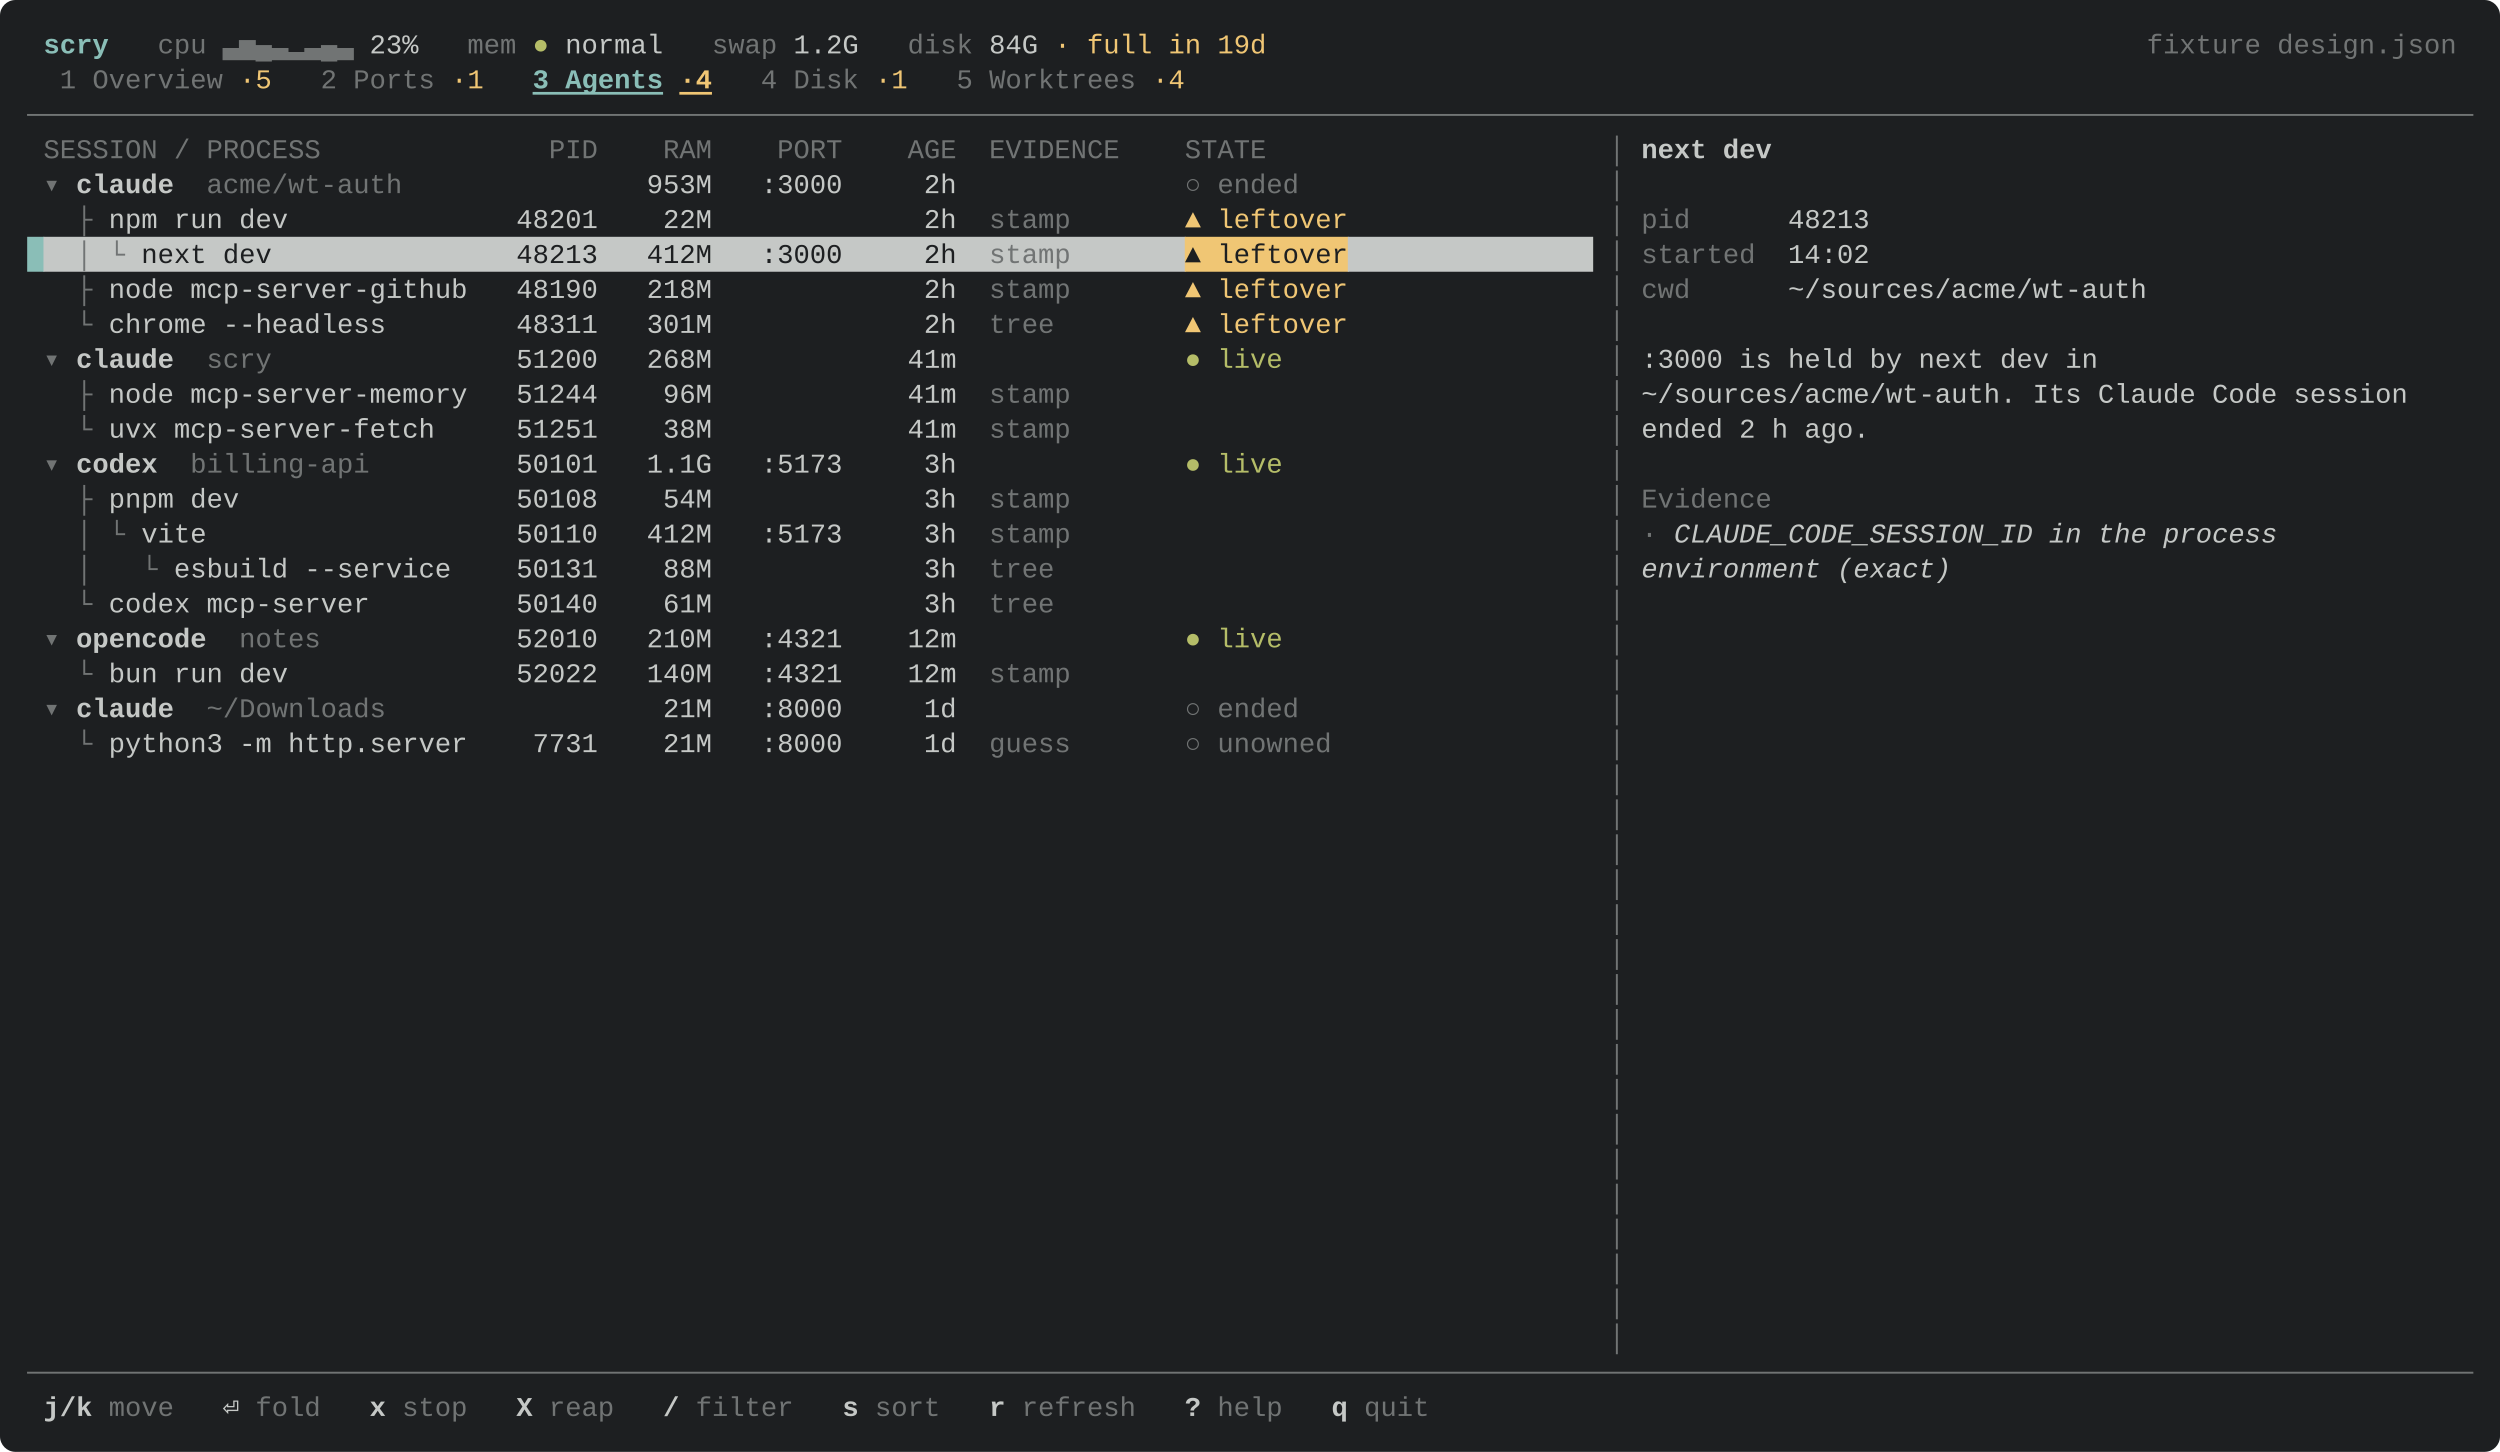
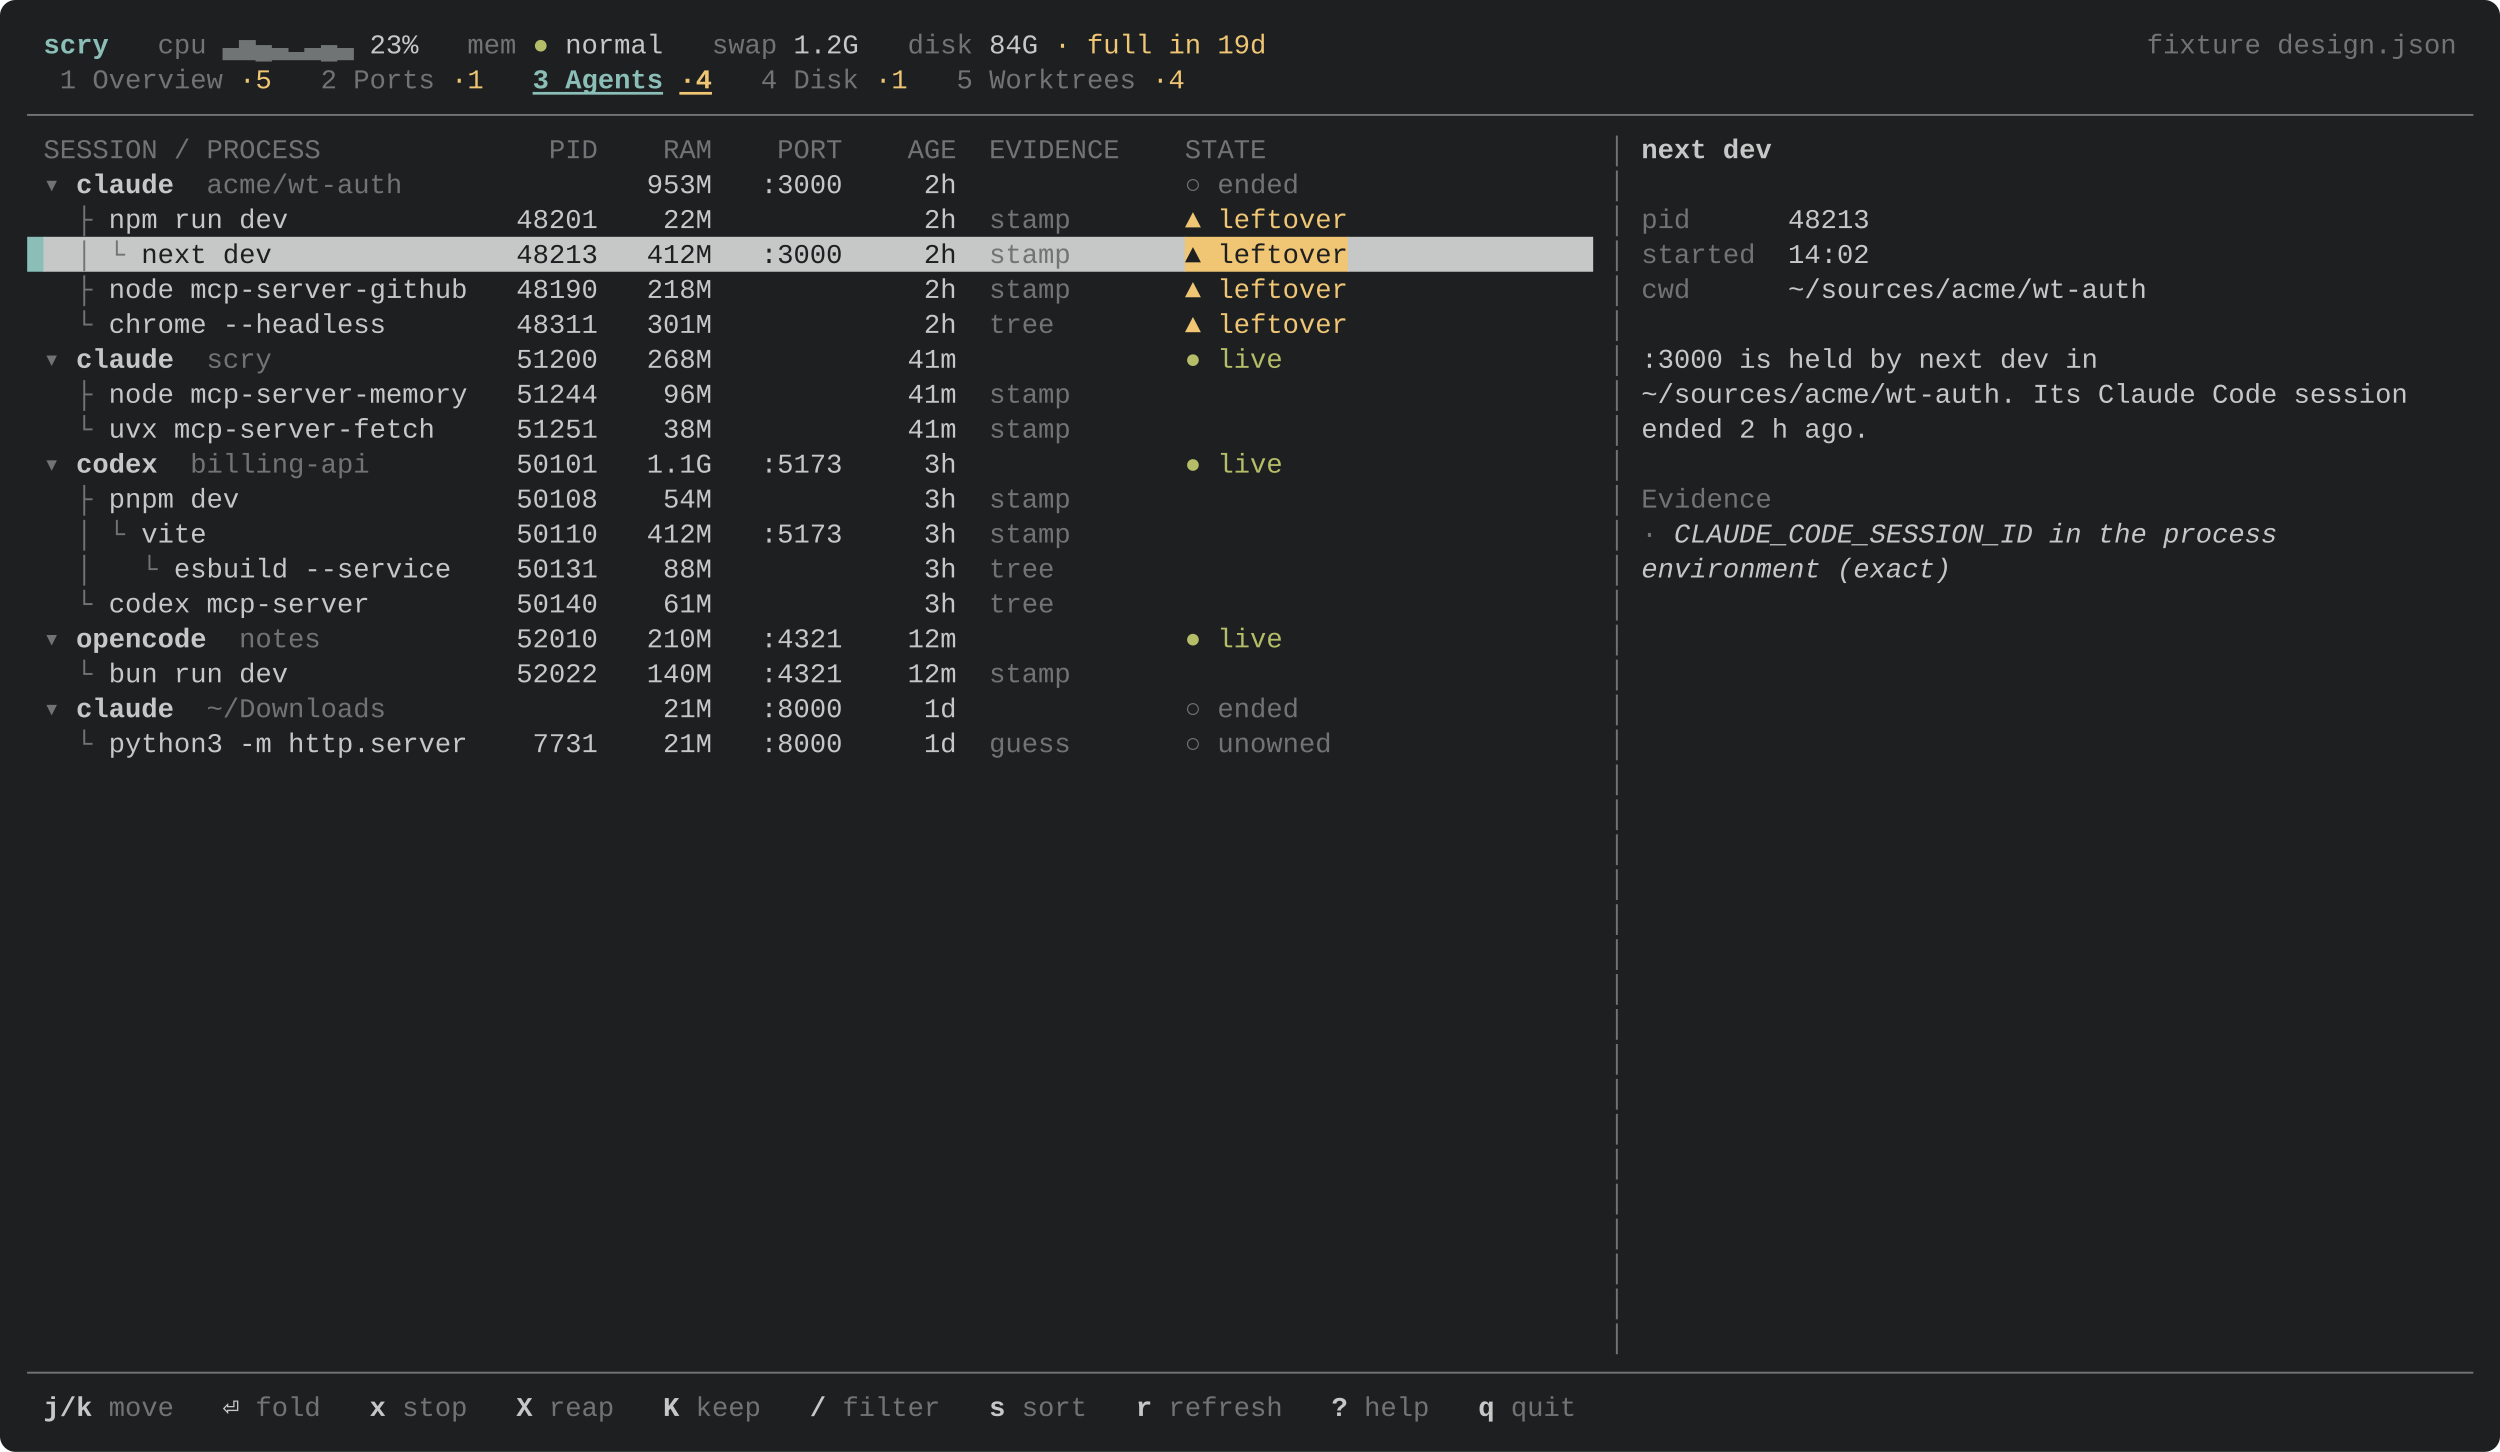
<svg xmlns="http://www.w3.org/2000/svg" width="1288" height="748" viewBox="0 0 1288 748">
  <style>text{font-family:ui-monospace,SFMono-Regular,"SF Mono",Menlo,Consolas,"Liberation Mono","DejaVu Sans Mono",monospace;font-size:14px;white-space:pre}</style>
  <rect width="1288" height="748" rx="8" fill="#1d1f21" />
  <g transform="translate(14 14)">
    <text x="8.4" y="13.5" fill="#8abeb7" textLength="33.6" lengthAdjust="spacingAndGlyphs" xml:space="preserve" font-weight="700">scry</text>
    <text x="67.2" y="13.5" fill="#717474" textLength="100.8" lengthAdjust="spacingAndGlyphs" xml:space="preserve">cpu ▃▅▄▃▂▃▄▃</text>
    <text x="176.4" y="13.5" fill="#c5c8c6" textLength="25.2" lengthAdjust="spacingAndGlyphs" xml:space="preserve">23%</text>
    <text x="226.8" y="13.5" fill="#717474" textLength="25.2" lengthAdjust="spacingAndGlyphs" xml:space="preserve">mem</text>
    <text x="260.4" y="13.5" fill="#b5bd68" textLength="8.4" lengthAdjust="spacingAndGlyphs" xml:space="preserve">●</text>
    <text x="277.2" y="13.5" fill="#c5c8c6" textLength="50.4" lengthAdjust="spacingAndGlyphs" xml:space="preserve">normal</text>
    <text x="352.8" y="13.5" fill="#717474" textLength="33.6" lengthAdjust="spacingAndGlyphs" xml:space="preserve">swap</text>
    <text x="394.8" y="13.5" fill="#c5c8c6" textLength="33.6" lengthAdjust="spacingAndGlyphs" xml:space="preserve">1.2G</text>
    <text x="453.6" y="13.5" fill="#717474" textLength="33.6" lengthAdjust="spacingAndGlyphs" xml:space="preserve">disk</text>
    <text x="495.6" y="13.5" fill="#c5c8c6" textLength="25.2" lengthAdjust="spacingAndGlyphs" xml:space="preserve">84G</text>
    <text x="529.2" y="13.5" fill="#f0c674" textLength="109.2" lengthAdjust="spacingAndGlyphs" xml:space="preserve">· full in 19d</text>
    <text x="1092.0" y="13.5" fill="#717474" textLength="159.6" lengthAdjust="spacingAndGlyphs" xml:space="preserve">fixture design.json</text>
    <text x="16.8" y="31.5" fill="#717474" textLength="84.0" lengthAdjust="spacingAndGlyphs" xml:space="preserve">1 Overview</text>
    <text x="109.2" y="31.5" fill="#f0c674" textLength="16.8" lengthAdjust="spacingAndGlyphs" xml:space="preserve">·5</text>
    <text x="151.2" y="31.5" fill="#717474" textLength="58.8" lengthAdjust="spacingAndGlyphs" xml:space="preserve">2 Ports</text>
    <text x="218.4" y="31.5" fill="#f0c674" textLength="16.8" lengthAdjust="spacingAndGlyphs" xml:space="preserve">·1</text>
    <text x="260.4" y="31.5" fill="#8abeb7" textLength="67.2" lengthAdjust="spacingAndGlyphs" xml:space="preserve" font-weight="700" text-decoration="underline">3 Agents</text>
    <text x="336.0" y="31.5" fill="#f0c674" textLength="16.8" lengthAdjust="spacingAndGlyphs" xml:space="preserve" font-weight="700" text-decoration="underline">·4</text>
    <text x="378.0" y="31.5" fill="#717474" textLength="50.4" lengthAdjust="spacingAndGlyphs" xml:space="preserve">4 Disk</text>
    <text x="436.8" y="31.5" fill="#f0c674" textLength="16.8" lengthAdjust="spacingAndGlyphs" xml:space="preserve">·1</text>
    <text x="478.8" y="31.5" fill="#717474" textLength="92.4" lengthAdjust="spacingAndGlyphs" xml:space="preserve">5 Worktrees</text>
    <text x="579.6" y="31.5" fill="#f0c674" textLength="16.8" lengthAdjust="spacingAndGlyphs" xml:space="preserve">·4</text>
    <text x="0.0" y="49.5" fill="#717474" textLength="1260.0" lengthAdjust="spacingAndGlyphs" xml:space="preserve">──────────────────────────────────────────────────────────────────────────────────────────────────────────────────────────────────────────────────────</text>
    <text x="8.4" y="67.5" fill="#717474" textLength="142.8" lengthAdjust="spacingAndGlyphs" xml:space="preserve">SESSION / PROCESS</text>
    <text x="268.8" y="67.5" fill="#717474" textLength="25.2" lengthAdjust="spacingAndGlyphs" xml:space="preserve">PID</text>
    <text x="327.6" y="67.5" fill="#717474" textLength="25.2" lengthAdjust="spacingAndGlyphs" xml:space="preserve">RAM</text>
    <text x="386.4" y="67.5" fill="#717474" textLength="33.6" lengthAdjust="spacingAndGlyphs" xml:space="preserve">PORT</text>
    <text x="453.6" y="67.5" fill="#717474" textLength="25.2" lengthAdjust="spacingAndGlyphs" xml:space="preserve">AGE</text>
    <text x="495.6" y="67.5" fill="#717474" textLength="67.2" lengthAdjust="spacingAndGlyphs" xml:space="preserve">EVIDENCE</text>
    <text x="596.4" y="67.5" fill="#717474" textLength="42.0" lengthAdjust="spacingAndGlyphs" xml:space="preserve">STATE</text>
    <text x="814.8" y="67.5" fill="#717474" textLength="8.4" lengthAdjust="spacingAndGlyphs" xml:space="preserve">│</text>
    <text x="831.6" y="67.5" fill="#c5c8c6" textLength="67.2" lengthAdjust="spacingAndGlyphs" xml:space="preserve" font-weight="700">next dev</text>
    <text x="8.4" y="85.5" fill="#717474" textLength="8.4" lengthAdjust="spacingAndGlyphs" xml:space="preserve">▾</text>
    <text x="25.2" y="85.5" fill="#c5c8c6" textLength="50.4" lengthAdjust="spacingAndGlyphs" xml:space="preserve" font-weight="700">claude</text>
    <text x="92.4" y="85.5" fill="#717474" textLength="100.8" lengthAdjust="spacingAndGlyphs" xml:space="preserve">acme/wt-auth</text>
    <text x="319.2" y="85.5" fill="#c5c8c6" textLength="33.6" lengthAdjust="spacingAndGlyphs" xml:space="preserve">953M</text>
    <text x="378.0" y="85.5" fill="#c5c8c6" textLength="42.0" lengthAdjust="spacingAndGlyphs" xml:space="preserve">:3000</text>
    <text x="462.0" y="85.5" fill="#c5c8c6" textLength="16.8" lengthAdjust="spacingAndGlyphs" xml:space="preserve">2h</text>
    <text x="596.4" y="85.5" fill="#717474" textLength="58.8" lengthAdjust="spacingAndGlyphs" xml:space="preserve">○ ended</text>
    <text x="814.8" y="85.5" fill="#717474" textLength="8.4" lengthAdjust="spacingAndGlyphs" xml:space="preserve">│</text>
    <text x="25.2" y="103.5" fill="#717474" textLength="8.4" lengthAdjust="spacingAndGlyphs" xml:space="preserve">├</text>
    <text x="42.0" y="103.5" fill="#c5c8c6" textLength="92.4" lengthAdjust="spacingAndGlyphs" xml:space="preserve">npm run dev</text>
    <text x="252.0" y="103.5" fill="#c5c8c6" textLength="42.0" lengthAdjust="spacingAndGlyphs" xml:space="preserve">48201</text>
    <text x="327.6" y="103.5" fill="#c5c8c6" textLength="25.2" lengthAdjust="spacingAndGlyphs" xml:space="preserve">22M</text>
    <text x="462.0" y="103.5" fill="#c5c8c6" textLength="16.8" lengthAdjust="spacingAndGlyphs" xml:space="preserve">2h</text>
    <text x="495.6" y="103.5" fill="#717474" textLength="42.0" lengthAdjust="spacingAndGlyphs" xml:space="preserve">stamp</text>
    <text x="596.4" y="103.5" fill="#f0c674" textLength="84.0" lengthAdjust="spacingAndGlyphs" xml:space="preserve">▲ leftover</text>
    <text x="814.8" y="103.5" fill="#717474" textLength="8.4" lengthAdjust="spacingAndGlyphs" xml:space="preserve">│</text>
    <text x="831.6" y="103.5" fill="#717474" textLength="25.2" lengthAdjust="spacingAndGlyphs" xml:space="preserve">pid</text>
    <text x="907.2" y="103.5" fill="#c5c8c6" textLength="42.0" lengthAdjust="spacingAndGlyphs" xml:space="preserve">48213</text>
    <rect x="0.0" y="108" width="8.8" height="18" fill="#8abeb7" />
    <rect x="8.4" y="108" width="588.4" height="18" fill="#c5c8c6" />
    <rect x="596.4" y="108" width="84.4" height="18" fill="#f0c674" />
    <rect x="680.4" y="108" width="126.4" height="18" fill="#c5c8c6" />
    <text x="25.2" y="121.5" fill="#717474" textLength="25.2" lengthAdjust="spacingAndGlyphs" xml:space="preserve">│ └</text>
    <text x="58.8" y="121.5" fill="#1d1f21" textLength="67.2" lengthAdjust="spacingAndGlyphs" xml:space="preserve">next dev</text>
    <text x="252.0" y="121.5" fill="#1d1f21" textLength="42.0" lengthAdjust="spacingAndGlyphs" xml:space="preserve">48213</text>
    <text x="319.2" y="121.5" fill="#1d1f21" textLength="33.6" lengthAdjust="spacingAndGlyphs" xml:space="preserve">412M</text>
    <text x="378.0" y="121.5" fill="#1d1f21" textLength="42.0" lengthAdjust="spacingAndGlyphs" xml:space="preserve">:3000</text>
    <text x="462.0" y="121.5" fill="#1d1f21" textLength="16.8" lengthAdjust="spacingAndGlyphs" xml:space="preserve">2h</text>
    <text x="495.6" y="121.5" fill="#717474" textLength="42.0" lengthAdjust="spacingAndGlyphs" xml:space="preserve">stamp</text>
    <text x="596.4" y="121.5" fill="#1d1f21" textLength="84.0" lengthAdjust="spacingAndGlyphs" xml:space="preserve">▲ leftover</text>
    <text x="814.8" y="121.5" fill="#717474" textLength="8.4" lengthAdjust="spacingAndGlyphs" xml:space="preserve">│</text>
    <text x="831.6" y="121.5" fill="#717474" textLength="58.8" lengthAdjust="spacingAndGlyphs" xml:space="preserve">started</text>
    <text x="907.2" y="121.5" fill="#c5c8c6" textLength="42.0" lengthAdjust="spacingAndGlyphs" xml:space="preserve">14:02</text>
    <text x="25.2" y="139.5" fill="#717474" textLength="8.4" lengthAdjust="spacingAndGlyphs" xml:space="preserve">├</text>
    <text x="42.0" y="139.5" fill="#c5c8c6" textLength="184.8" lengthAdjust="spacingAndGlyphs" xml:space="preserve">node mcp-server-github</text>
    <text x="252.0" y="139.5" fill="#c5c8c6" textLength="42.0" lengthAdjust="spacingAndGlyphs" xml:space="preserve">48190</text>
    <text x="319.2" y="139.5" fill="#c5c8c6" textLength="33.6" lengthAdjust="spacingAndGlyphs" xml:space="preserve">218M</text>
    <text x="462.0" y="139.5" fill="#c5c8c6" textLength="16.8" lengthAdjust="spacingAndGlyphs" xml:space="preserve">2h</text>
    <text x="495.6" y="139.5" fill="#717474" textLength="42.0" lengthAdjust="spacingAndGlyphs" xml:space="preserve">stamp</text>
    <text x="596.4" y="139.5" fill="#f0c674" textLength="84.0" lengthAdjust="spacingAndGlyphs" xml:space="preserve">▲ leftover</text>
    <text x="814.8" y="139.5" fill="#717474" textLength="8.4" lengthAdjust="spacingAndGlyphs" xml:space="preserve">│</text>
    <text x="831.6" y="139.5" fill="#717474" textLength="25.2" lengthAdjust="spacingAndGlyphs" xml:space="preserve">cwd</text>
    <text x="907.2" y="139.5" fill="#c5c8c6" textLength="184.8" lengthAdjust="spacingAndGlyphs" xml:space="preserve">~/sources/acme/wt-auth</text>
    <text x="25.2" y="157.5" fill="#717474" textLength="8.4" lengthAdjust="spacingAndGlyphs" xml:space="preserve">└</text>
    <text x="42.0" y="157.5" fill="#c5c8c6" textLength="142.8" lengthAdjust="spacingAndGlyphs" xml:space="preserve">chrome --headless</text>
    <text x="252.0" y="157.5" fill="#c5c8c6" textLength="42.0" lengthAdjust="spacingAndGlyphs" xml:space="preserve">48311</text>
    <text x="319.2" y="157.5" fill="#c5c8c6" textLength="33.6" lengthAdjust="spacingAndGlyphs" xml:space="preserve">301M</text>
    <text x="462.0" y="157.5" fill="#c5c8c6" textLength="16.8" lengthAdjust="spacingAndGlyphs" xml:space="preserve">2h</text>
    <text x="495.6" y="157.5" fill="#717474" textLength="33.6" lengthAdjust="spacingAndGlyphs" xml:space="preserve">tree</text>
    <text x="596.4" y="157.5" fill="#f0c674" textLength="84.0" lengthAdjust="spacingAndGlyphs" xml:space="preserve">▲ leftover</text>
    <text x="814.8" y="157.5" fill="#717474" textLength="8.4" lengthAdjust="spacingAndGlyphs" xml:space="preserve">│</text>
    <text x="8.4" y="175.5" fill="#717474" textLength="8.4" lengthAdjust="spacingAndGlyphs" xml:space="preserve">▾</text>
    <text x="25.2" y="175.5" fill="#c5c8c6" textLength="50.4" lengthAdjust="spacingAndGlyphs" xml:space="preserve" font-weight="700">claude</text>
    <text x="92.4" y="175.5" fill="#717474" textLength="33.6" lengthAdjust="spacingAndGlyphs" xml:space="preserve">scry</text>
    <text x="252.0" y="175.5" fill="#c5c8c6" textLength="42.0" lengthAdjust="spacingAndGlyphs" xml:space="preserve">51200</text>
    <text x="319.2" y="175.5" fill="#c5c8c6" textLength="33.6" lengthAdjust="spacingAndGlyphs" xml:space="preserve">268M</text>
    <text x="453.6" y="175.5" fill="#c5c8c6" textLength="25.2" lengthAdjust="spacingAndGlyphs" xml:space="preserve">41m</text>
    <text x="596.4" y="175.5" fill="#b5bd68" textLength="50.4" lengthAdjust="spacingAndGlyphs" xml:space="preserve">● live</text>
    <text x="814.8" y="175.5" fill="#717474" textLength="8.4" lengthAdjust="spacingAndGlyphs" xml:space="preserve">│</text>
    <text x="831.6" y="175.5" fill="#c5c8c6" textLength="235.2" lengthAdjust="spacingAndGlyphs" xml:space="preserve">:3000 is held by next dev in</text>
    <text x="25.2" y="193.5" fill="#717474" textLength="8.4" lengthAdjust="spacingAndGlyphs" xml:space="preserve">├</text>
    <text x="42.0" y="193.5" fill="#c5c8c6" textLength="184.8" lengthAdjust="spacingAndGlyphs" xml:space="preserve">node mcp-server-memory</text>
    <text x="252.0" y="193.5" fill="#c5c8c6" textLength="42.0" lengthAdjust="spacingAndGlyphs" xml:space="preserve">51244</text>
    <text x="327.6" y="193.5" fill="#c5c8c6" textLength="25.2" lengthAdjust="spacingAndGlyphs" xml:space="preserve">96M</text>
    <text x="453.6" y="193.5" fill="#c5c8c6" textLength="25.2" lengthAdjust="spacingAndGlyphs" xml:space="preserve">41m</text>
    <text x="495.6" y="193.5" fill="#717474" textLength="42.0" lengthAdjust="spacingAndGlyphs" xml:space="preserve">stamp</text>
    <text x="814.8" y="193.5" fill="#717474" textLength="8.4" lengthAdjust="spacingAndGlyphs" xml:space="preserve">│</text>
    <text x="831.6" y="193.5" fill="#c5c8c6" textLength="394.8" lengthAdjust="spacingAndGlyphs" xml:space="preserve">~/sources/acme/wt-auth. Its Claude Code session</text>
    <text x="25.2" y="211.5" fill="#717474" textLength="8.4" lengthAdjust="spacingAndGlyphs" xml:space="preserve">└</text>
    <text x="42.0" y="211.5" fill="#c5c8c6" textLength="168.0" lengthAdjust="spacingAndGlyphs" xml:space="preserve">uvx mcp-server-fetch</text>
    <text x="252.0" y="211.5" fill="#c5c8c6" textLength="42.0" lengthAdjust="spacingAndGlyphs" xml:space="preserve">51251</text>
    <text x="327.6" y="211.5" fill="#c5c8c6" textLength="25.2" lengthAdjust="spacingAndGlyphs" xml:space="preserve">38M</text>
    <text x="453.6" y="211.5" fill="#c5c8c6" textLength="25.2" lengthAdjust="spacingAndGlyphs" xml:space="preserve">41m</text>
    <text x="495.6" y="211.5" fill="#717474" textLength="42.0" lengthAdjust="spacingAndGlyphs" xml:space="preserve">stamp</text>
    <text x="814.8" y="211.5" fill="#717474" textLength="8.4" lengthAdjust="spacingAndGlyphs" xml:space="preserve">│</text>
    <text x="831.6" y="211.5" fill="#c5c8c6" textLength="117.6" lengthAdjust="spacingAndGlyphs" xml:space="preserve">ended 2 h ago.</text>
    <text x="8.4" y="229.5" fill="#717474" textLength="8.4" lengthAdjust="spacingAndGlyphs" xml:space="preserve">▾</text>
    <text x="25.2" y="229.5" fill="#c5c8c6" textLength="42.0" lengthAdjust="spacingAndGlyphs" xml:space="preserve" font-weight="700">codex</text>
    <text x="84.0" y="229.5" fill="#717474" textLength="92.4" lengthAdjust="spacingAndGlyphs" xml:space="preserve">billing-api</text>
    <text x="252.0" y="229.5" fill="#c5c8c6" textLength="42.0" lengthAdjust="spacingAndGlyphs" xml:space="preserve">50101</text>
    <text x="319.2" y="229.5" fill="#c5c8c6" textLength="33.6" lengthAdjust="spacingAndGlyphs" xml:space="preserve">1.1G</text>
    <text x="378.0" y="229.5" fill="#c5c8c6" textLength="42.0" lengthAdjust="spacingAndGlyphs" xml:space="preserve">:5173</text>
    <text x="462.0" y="229.5" fill="#c5c8c6" textLength="16.8" lengthAdjust="spacingAndGlyphs" xml:space="preserve">3h</text>
    <text x="596.4" y="229.5" fill="#b5bd68" textLength="50.4" lengthAdjust="spacingAndGlyphs" xml:space="preserve">● live</text>
    <text x="814.8" y="229.5" fill="#717474" textLength="8.4" lengthAdjust="spacingAndGlyphs" xml:space="preserve">│</text>
    <text x="25.2" y="247.5" fill="#717474" textLength="8.4" lengthAdjust="spacingAndGlyphs" xml:space="preserve">├</text>
    <text x="42.0" y="247.5" fill="#c5c8c6" textLength="67.2" lengthAdjust="spacingAndGlyphs" xml:space="preserve">pnpm dev</text>
    <text x="252.0" y="247.5" fill="#c5c8c6" textLength="42.0" lengthAdjust="spacingAndGlyphs" xml:space="preserve">50108</text>
    <text x="327.6" y="247.5" fill="#c5c8c6" textLength="25.2" lengthAdjust="spacingAndGlyphs" xml:space="preserve">54M</text>
    <text x="462.0" y="247.5" fill="#c5c8c6" textLength="16.8" lengthAdjust="spacingAndGlyphs" xml:space="preserve">3h</text>
    <text x="495.6" y="247.5" fill="#717474" textLength="42.0" lengthAdjust="spacingAndGlyphs" xml:space="preserve">stamp</text>
    <text x="814.8" y="247.5" fill="#717474" textLength="8.4" lengthAdjust="spacingAndGlyphs" xml:space="preserve">│</text>
    <text x="831.6" y="247.5" fill="#717474" textLength="67.2" lengthAdjust="spacingAndGlyphs" xml:space="preserve">Evidence</text>
    <text x="25.2" y="265.5" fill="#717474" textLength="25.2" lengthAdjust="spacingAndGlyphs" xml:space="preserve">│ └</text>
    <text x="58.8" y="265.5" fill="#c5c8c6" textLength="33.6" lengthAdjust="spacingAndGlyphs" xml:space="preserve">vite</text>
    <text x="252.0" y="265.5" fill="#c5c8c6" textLength="42.0" lengthAdjust="spacingAndGlyphs" xml:space="preserve">50110</text>
    <text x="319.2" y="265.5" fill="#c5c8c6" textLength="33.6" lengthAdjust="spacingAndGlyphs" xml:space="preserve">412M</text>
    <text x="378.0" y="265.5" fill="#c5c8c6" textLength="42.0" lengthAdjust="spacingAndGlyphs" xml:space="preserve">:5173</text>
    <text x="462.0" y="265.5" fill="#c5c8c6" textLength="16.8" lengthAdjust="spacingAndGlyphs" xml:space="preserve">3h</text>
    <text x="495.6" y="265.5" fill="#717474" textLength="42.0" lengthAdjust="spacingAndGlyphs" xml:space="preserve">stamp</text>
    <text x="814.8" y="265.5" fill="#717474" textLength="8.4" lengthAdjust="spacingAndGlyphs" xml:space="preserve">│</text>
    <text x="831.6" y="265.5" fill="#717474" textLength="8.4" lengthAdjust="spacingAndGlyphs" xml:space="preserve">·</text>
    <text x="848.4" y="265.5" fill="#c5c8c6" textLength="310.8" lengthAdjust="spacingAndGlyphs" xml:space="preserve" font-style="italic">CLAUDE_CODE_SESSION_ID in the process</text>
    <text x="25.2" y="283.5" fill="#717474" textLength="8.4" lengthAdjust="spacingAndGlyphs" xml:space="preserve">│</text>
    <text x="58.8" y="283.5" fill="#717474" textLength="8.4" lengthAdjust="spacingAndGlyphs" xml:space="preserve">└</text>
    <text x="75.6" y="283.5" fill="#c5c8c6" textLength="142.8" lengthAdjust="spacingAndGlyphs" xml:space="preserve">esbuild --service</text>
    <text x="252.0" y="283.5" fill="#c5c8c6" textLength="42.0" lengthAdjust="spacingAndGlyphs" xml:space="preserve">50131</text>
    <text x="327.6" y="283.5" fill="#c5c8c6" textLength="25.2" lengthAdjust="spacingAndGlyphs" xml:space="preserve">88M</text>
    <text x="462.0" y="283.5" fill="#c5c8c6" textLength="16.8" lengthAdjust="spacingAndGlyphs" xml:space="preserve">3h</text>
    <text x="495.6" y="283.5" fill="#717474" textLength="33.6" lengthAdjust="spacingAndGlyphs" xml:space="preserve">tree</text>
    <text x="814.8" y="283.5" fill="#717474" textLength="8.4" lengthAdjust="spacingAndGlyphs" xml:space="preserve">│</text>
    <text x="831.6" y="283.5" fill="#c5c8c6" textLength="159.6" lengthAdjust="spacingAndGlyphs" xml:space="preserve" font-style="italic">environment (exact)</text>
    <text x="25.2" y="301.5" fill="#717474" textLength="8.4" lengthAdjust="spacingAndGlyphs" xml:space="preserve">└</text>
    <text x="42.0" y="301.5" fill="#c5c8c6" textLength="134.4" lengthAdjust="spacingAndGlyphs" xml:space="preserve">codex mcp-server</text>
    <text x="252.0" y="301.5" fill="#c5c8c6" textLength="42.0" lengthAdjust="spacingAndGlyphs" xml:space="preserve">50140</text>
    <text x="327.6" y="301.5" fill="#c5c8c6" textLength="25.2" lengthAdjust="spacingAndGlyphs" xml:space="preserve">61M</text>
    <text x="462.0" y="301.5" fill="#c5c8c6" textLength="16.8" lengthAdjust="spacingAndGlyphs" xml:space="preserve">3h</text>
    <text x="495.6" y="301.5" fill="#717474" textLength="33.6" lengthAdjust="spacingAndGlyphs" xml:space="preserve">tree</text>
    <text x="814.8" y="301.5" fill="#717474" textLength="8.4" lengthAdjust="spacingAndGlyphs" xml:space="preserve">│</text>
    <text x="8.4" y="319.5" fill="#717474" textLength="8.4" lengthAdjust="spacingAndGlyphs" xml:space="preserve">▾</text>
    <text x="25.2" y="319.5" fill="#c5c8c6" textLength="67.2" lengthAdjust="spacingAndGlyphs" xml:space="preserve" font-weight="700">opencode</text>
    <text x="109.2" y="319.5" fill="#717474" textLength="42.0" lengthAdjust="spacingAndGlyphs" xml:space="preserve">notes</text>
    <text x="252.0" y="319.5" fill="#c5c8c6" textLength="42.0" lengthAdjust="spacingAndGlyphs" xml:space="preserve">52010</text>
    <text x="319.2" y="319.5" fill="#c5c8c6" textLength="33.6" lengthAdjust="spacingAndGlyphs" xml:space="preserve">210M</text>
    <text x="378.0" y="319.5" fill="#c5c8c6" textLength="42.0" lengthAdjust="spacingAndGlyphs" xml:space="preserve">:4321</text>
    <text x="453.6" y="319.5" fill="#c5c8c6" textLength="25.2" lengthAdjust="spacingAndGlyphs" xml:space="preserve">12m</text>
    <text x="596.4" y="319.5" fill="#b5bd68" textLength="50.4" lengthAdjust="spacingAndGlyphs" xml:space="preserve">● live</text>
    <text x="814.8" y="319.5" fill="#717474" textLength="8.4" lengthAdjust="spacingAndGlyphs" xml:space="preserve">│</text>
    <text x="25.2" y="337.5" fill="#717474" textLength="8.4" lengthAdjust="spacingAndGlyphs" xml:space="preserve">└</text>
    <text x="42.0" y="337.5" fill="#c5c8c6" textLength="92.4" lengthAdjust="spacingAndGlyphs" xml:space="preserve">bun run dev</text>
    <text x="252.0" y="337.5" fill="#c5c8c6" textLength="42.0" lengthAdjust="spacingAndGlyphs" xml:space="preserve">52022</text>
    <text x="319.2" y="337.5" fill="#c5c8c6" textLength="33.6" lengthAdjust="spacingAndGlyphs" xml:space="preserve">140M</text>
    <text x="378.0" y="337.5" fill="#c5c8c6" textLength="42.0" lengthAdjust="spacingAndGlyphs" xml:space="preserve">:4321</text>
    <text x="453.6" y="337.5" fill="#c5c8c6" textLength="25.2" lengthAdjust="spacingAndGlyphs" xml:space="preserve">12m</text>
    <text x="495.6" y="337.5" fill="#717474" textLength="42.0" lengthAdjust="spacingAndGlyphs" xml:space="preserve">stamp</text>
    <text x="814.8" y="337.5" fill="#717474" textLength="8.4" lengthAdjust="spacingAndGlyphs" xml:space="preserve">│</text>
    <text x="8.4" y="355.5" fill="#717474" textLength="8.4" lengthAdjust="spacingAndGlyphs" xml:space="preserve">▾</text>
    <text x="25.2" y="355.5" fill="#c5c8c6" textLength="50.4" lengthAdjust="spacingAndGlyphs" xml:space="preserve" font-weight="700">claude</text>
    <text x="92.4" y="355.5" fill="#717474" textLength="92.4" lengthAdjust="spacingAndGlyphs" xml:space="preserve">~/Downloads</text>
    <text x="327.6" y="355.5" fill="#c5c8c6" textLength="25.2" lengthAdjust="spacingAndGlyphs" xml:space="preserve">21M</text>
    <text x="378.0" y="355.5" fill="#c5c8c6" textLength="42.0" lengthAdjust="spacingAndGlyphs" xml:space="preserve">:8000</text>
    <text x="462.0" y="355.5" fill="#c5c8c6" textLength="16.8" lengthAdjust="spacingAndGlyphs" xml:space="preserve">1d</text>
    <text x="596.4" y="355.5" fill="#717474" textLength="58.8" lengthAdjust="spacingAndGlyphs" xml:space="preserve">○ ended</text>
    <text x="814.8" y="355.5" fill="#717474" textLength="8.4" lengthAdjust="spacingAndGlyphs" xml:space="preserve">│</text>
    <text x="25.2" y="373.5" fill="#717474" textLength="8.4" lengthAdjust="spacingAndGlyphs" xml:space="preserve">└</text>
    <text x="42.0" y="373.5" fill="#c5c8c6" textLength="184.8" lengthAdjust="spacingAndGlyphs" xml:space="preserve">python3 -m http.server</text>
    <text x="260.4" y="373.5" fill="#c5c8c6" textLength="33.6" lengthAdjust="spacingAndGlyphs" xml:space="preserve">7731</text>
    <text x="327.6" y="373.5" fill="#c5c8c6" textLength="25.2" lengthAdjust="spacingAndGlyphs" xml:space="preserve">21M</text>
    <text x="378.0" y="373.5" fill="#c5c8c6" textLength="42.0" lengthAdjust="spacingAndGlyphs" xml:space="preserve">:8000</text>
    <text x="462.0" y="373.5" fill="#c5c8c6" textLength="16.8" lengthAdjust="spacingAndGlyphs" xml:space="preserve">1d</text>
    <text x="495.6" y="373.5" fill="#717474" textLength="42.0" lengthAdjust="spacingAndGlyphs" xml:space="preserve">guess</text>
    <text x="596.4" y="373.5" fill="#717474" textLength="75.6" lengthAdjust="spacingAndGlyphs" xml:space="preserve">○ unowned</text>
    <text x="814.8" y="373.5" fill="#717474" textLength="8.4" lengthAdjust="spacingAndGlyphs" xml:space="preserve">│</text>
    <text x="814.8" y="391.5" fill="#717474" textLength="8.4" lengthAdjust="spacingAndGlyphs" xml:space="preserve">│</text>
    <text x="814.8" y="409.5" fill="#717474" textLength="8.4" lengthAdjust="spacingAndGlyphs" xml:space="preserve">│</text>
    <text x="814.8" y="427.5" fill="#717474" textLength="8.4" lengthAdjust="spacingAndGlyphs" xml:space="preserve">│</text>
    <text x="814.8" y="445.5" fill="#717474" textLength="8.4" lengthAdjust="spacingAndGlyphs" xml:space="preserve">│</text>
    <text x="814.8" y="463.5" fill="#717474" textLength="8.4" lengthAdjust="spacingAndGlyphs" xml:space="preserve">│</text>
    <text x="814.8" y="481.5" fill="#717474" textLength="8.4" lengthAdjust="spacingAndGlyphs" xml:space="preserve">│</text>
    <text x="814.8" y="499.5" fill="#717474" textLength="8.4" lengthAdjust="spacingAndGlyphs" xml:space="preserve">│</text>
    <text x="814.8" y="517.5" fill="#717474" textLength="8.4" lengthAdjust="spacingAndGlyphs" xml:space="preserve">│</text>
    <text x="814.8" y="535.5" fill="#717474" textLength="8.4" lengthAdjust="spacingAndGlyphs" xml:space="preserve">│</text>
    <text x="814.8" y="553.5" fill="#717474" textLength="8.4" lengthAdjust="spacingAndGlyphs" xml:space="preserve">│</text>
    <text x="814.8" y="571.5" fill="#717474" textLength="8.4" lengthAdjust="spacingAndGlyphs" xml:space="preserve">│</text>
    <text x="814.8" y="589.5" fill="#717474" textLength="8.4" lengthAdjust="spacingAndGlyphs" xml:space="preserve">│</text>
    <text x="814.8" y="607.5" fill="#717474" textLength="8.4" lengthAdjust="spacingAndGlyphs" xml:space="preserve">│</text>
    <text x="814.8" y="625.5" fill="#717474" textLength="8.4" lengthAdjust="spacingAndGlyphs" xml:space="preserve">│</text>
    <text x="814.8" y="643.5" fill="#717474" textLength="8.4" lengthAdjust="spacingAndGlyphs" xml:space="preserve">│</text>
    <text x="814.8" y="661.5" fill="#717474" textLength="8.4" lengthAdjust="spacingAndGlyphs" xml:space="preserve">│</text>
    <text x="814.8" y="679.5" fill="#717474" textLength="8.4" lengthAdjust="spacingAndGlyphs" xml:space="preserve">│</text>
    <text x="0.0" y="697.5" fill="#717474" textLength="1260.0" lengthAdjust="spacingAndGlyphs" xml:space="preserve">──────────────────────────────────────────────────────────────────────────────────────────────────────────────────────────────────────────────────────</text>
    <text x="8.4" y="715.5" fill="#c5c8c6" textLength="25.2" lengthAdjust="spacingAndGlyphs" xml:space="preserve" font-weight="700">j/k</text>
    <text x="42.0" y="715.5" fill="#717474" textLength="33.6" lengthAdjust="spacingAndGlyphs" xml:space="preserve">move</text>
    <text x="100.8" y="715.5" fill="#c5c8c6" textLength="8.4" lengthAdjust="spacingAndGlyphs" xml:space="preserve" font-weight="700">⏎</text>
    <text x="117.6" y="715.5" fill="#717474" textLength="33.6" lengthAdjust="spacingAndGlyphs" xml:space="preserve">fold</text>
    <text x="176.4" y="715.5" fill="#c5c8c6" textLength="8.4" lengthAdjust="spacingAndGlyphs" xml:space="preserve" font-weight="700">x</text>
    <text x="193.2" y="715.5" fill="#717474" textLength="33.6" lengthAdjust="spacingAndGlyphs" xml:space="preserve">stop</text>
    <text x="252.0" y="715.5" fill="#c5c8c6" textLength="8.4" lengthAdjust="spacingAndGlyphs" xml:space="preserve" font-weight="700">X</text>
    <text x="268.8" y="715.5" fill="#717474" textLength="33.6" lengthAdjust="spacingAndGlyphs" xml:space="preserve">reap</text>
-     <text x="327.6" y="715.5" fill="#c5c8c6" textLength="8.4" lengthAdjust="spacingAndGlyphs" xml:space="preserve" font-weight="700">/</text>
-     <text x="344.4" y="715.5" fill="#717474" textLength="50.4" lengthAdjust="spacingAndGlyphs" xml:space="preserve">filter</text>
-     <text x="420.0" y="715.5" fill="#c5c8c6" textLength="8.4" lengthAdjust="spacingAndGlyphs" xml:space="preserve" font-weight="700">s</text>
-     <text x="436.8" y="715.5" fill="#717474" textLength="33.6" lengthAdjust="spacingAndGlyphs" xml:space="preserve">sort</text>
-     <text x="495.6" y="715.5" fill="#c5c8c6" textLength="8.4" lengthAdjust="spacingAndGlyphs" xml:space="preserve" font-weight="700">r</text>
-     <text x="512.4" y="715.5" fill="#717474" textLength="58.8" lengthAdjust="spacingAndGlyphs" xml:space="preserve">refresh</text>
-     <text x="596.4" y="715.5" fill="#c5c8c6" textLength="8.4" lengthAdjust="spacingAndGlyphs" xml:space="preserve" font-weight="700">?</text>
-     <text x="613.2" y="715.5" fill="#717474" textLength="33.6" lengthAdjust="spacingAndGlyphs" xml:space="preserve">help</text>
-     <text x="672.0" y="715.5" fill="#c5c8c6" textLength="8.4" lengthAdjust="spacingAndGlyphs" xml:space="preserve" font-weight="700">q</text>
-     <text x="688.8" y="715.5" fill="#717474" textLength="33.6" lengthAdjust="spacingAndGlyphs" xml:space="preserve">quit</text>
+     <text x="327.6" y="715.5" fill="#c5c8c6" textLength="8.4" lengthAdjust="spacingAndGlyphs" xml:space="preserve" font-weight="700">K</text>
+     <text x="344.4" y="715.5" fill="#717474" textLength="33.6" lengthAdjust="spacingAndGlyphs" xml:space="preserve">keep</text>
+     <text x="403.2" y="715.5" fill="#c5c8c6" textLength="8.4" lengthAdjust="spacingAndGlyphs" xml:space="preserve" font-weight="700">/</text>
+     <text x="420.0" y="715.5" fill="#717474" textLength="50.4" lengthAdjust="spacingAndGlyphs" xml:space="preserve">filter</text>
+     <text x="495.6" y="715.5" fill="#c5c8c6" textLength="8.4" lengthAdjust="spacingAndGlyphs" xml:space="preserve" font-weight="700">s</text>
+     <text x="512.4" y="715.5" fill="#717474" textLength="33.6" lengthAdjust="spacingAndGlyphs" xml:space="preserve">sort</text>
+     <text x="571.2" y="715.5" fill="#c5c8c6" textLength="8.4" lengthAdjust="spacingAndGlyphs" xml:space="preserve" font-weight="700">r</text>
+     <text x="588.0" y="715.5" fill="#717474" textLength="58.8" lengthAdjust="spacingAndGlyphs" xml:space="preserve">refresh</text>
+     <text x="672.0" y="715.5" fill="#c5c8c6" textLength="8.4" lengthAdjust="spacingAndGlyphs" xml:space="preserve" font-weight="700">?</text>
+     <text x="688.8" y="715.5" fill="#717474" textLength="33.6" lengthAdjust="spacingAndGlyphs" xml:space="preserve">help</text>
+     <text x="747.6" y="715.5" fill="#c5c8c6" textLength="8.4" lengthAdjust="spacingAndGlyphs" xml:space="preserve" font-weight="700">q</text>
+     <text x="764.4" y="715.5" fill="#717474" textLength="33.6" lengthAdjust="spacingAndGlyphs" xml:space="preserve">quit</text>
  </g>
</svg>
